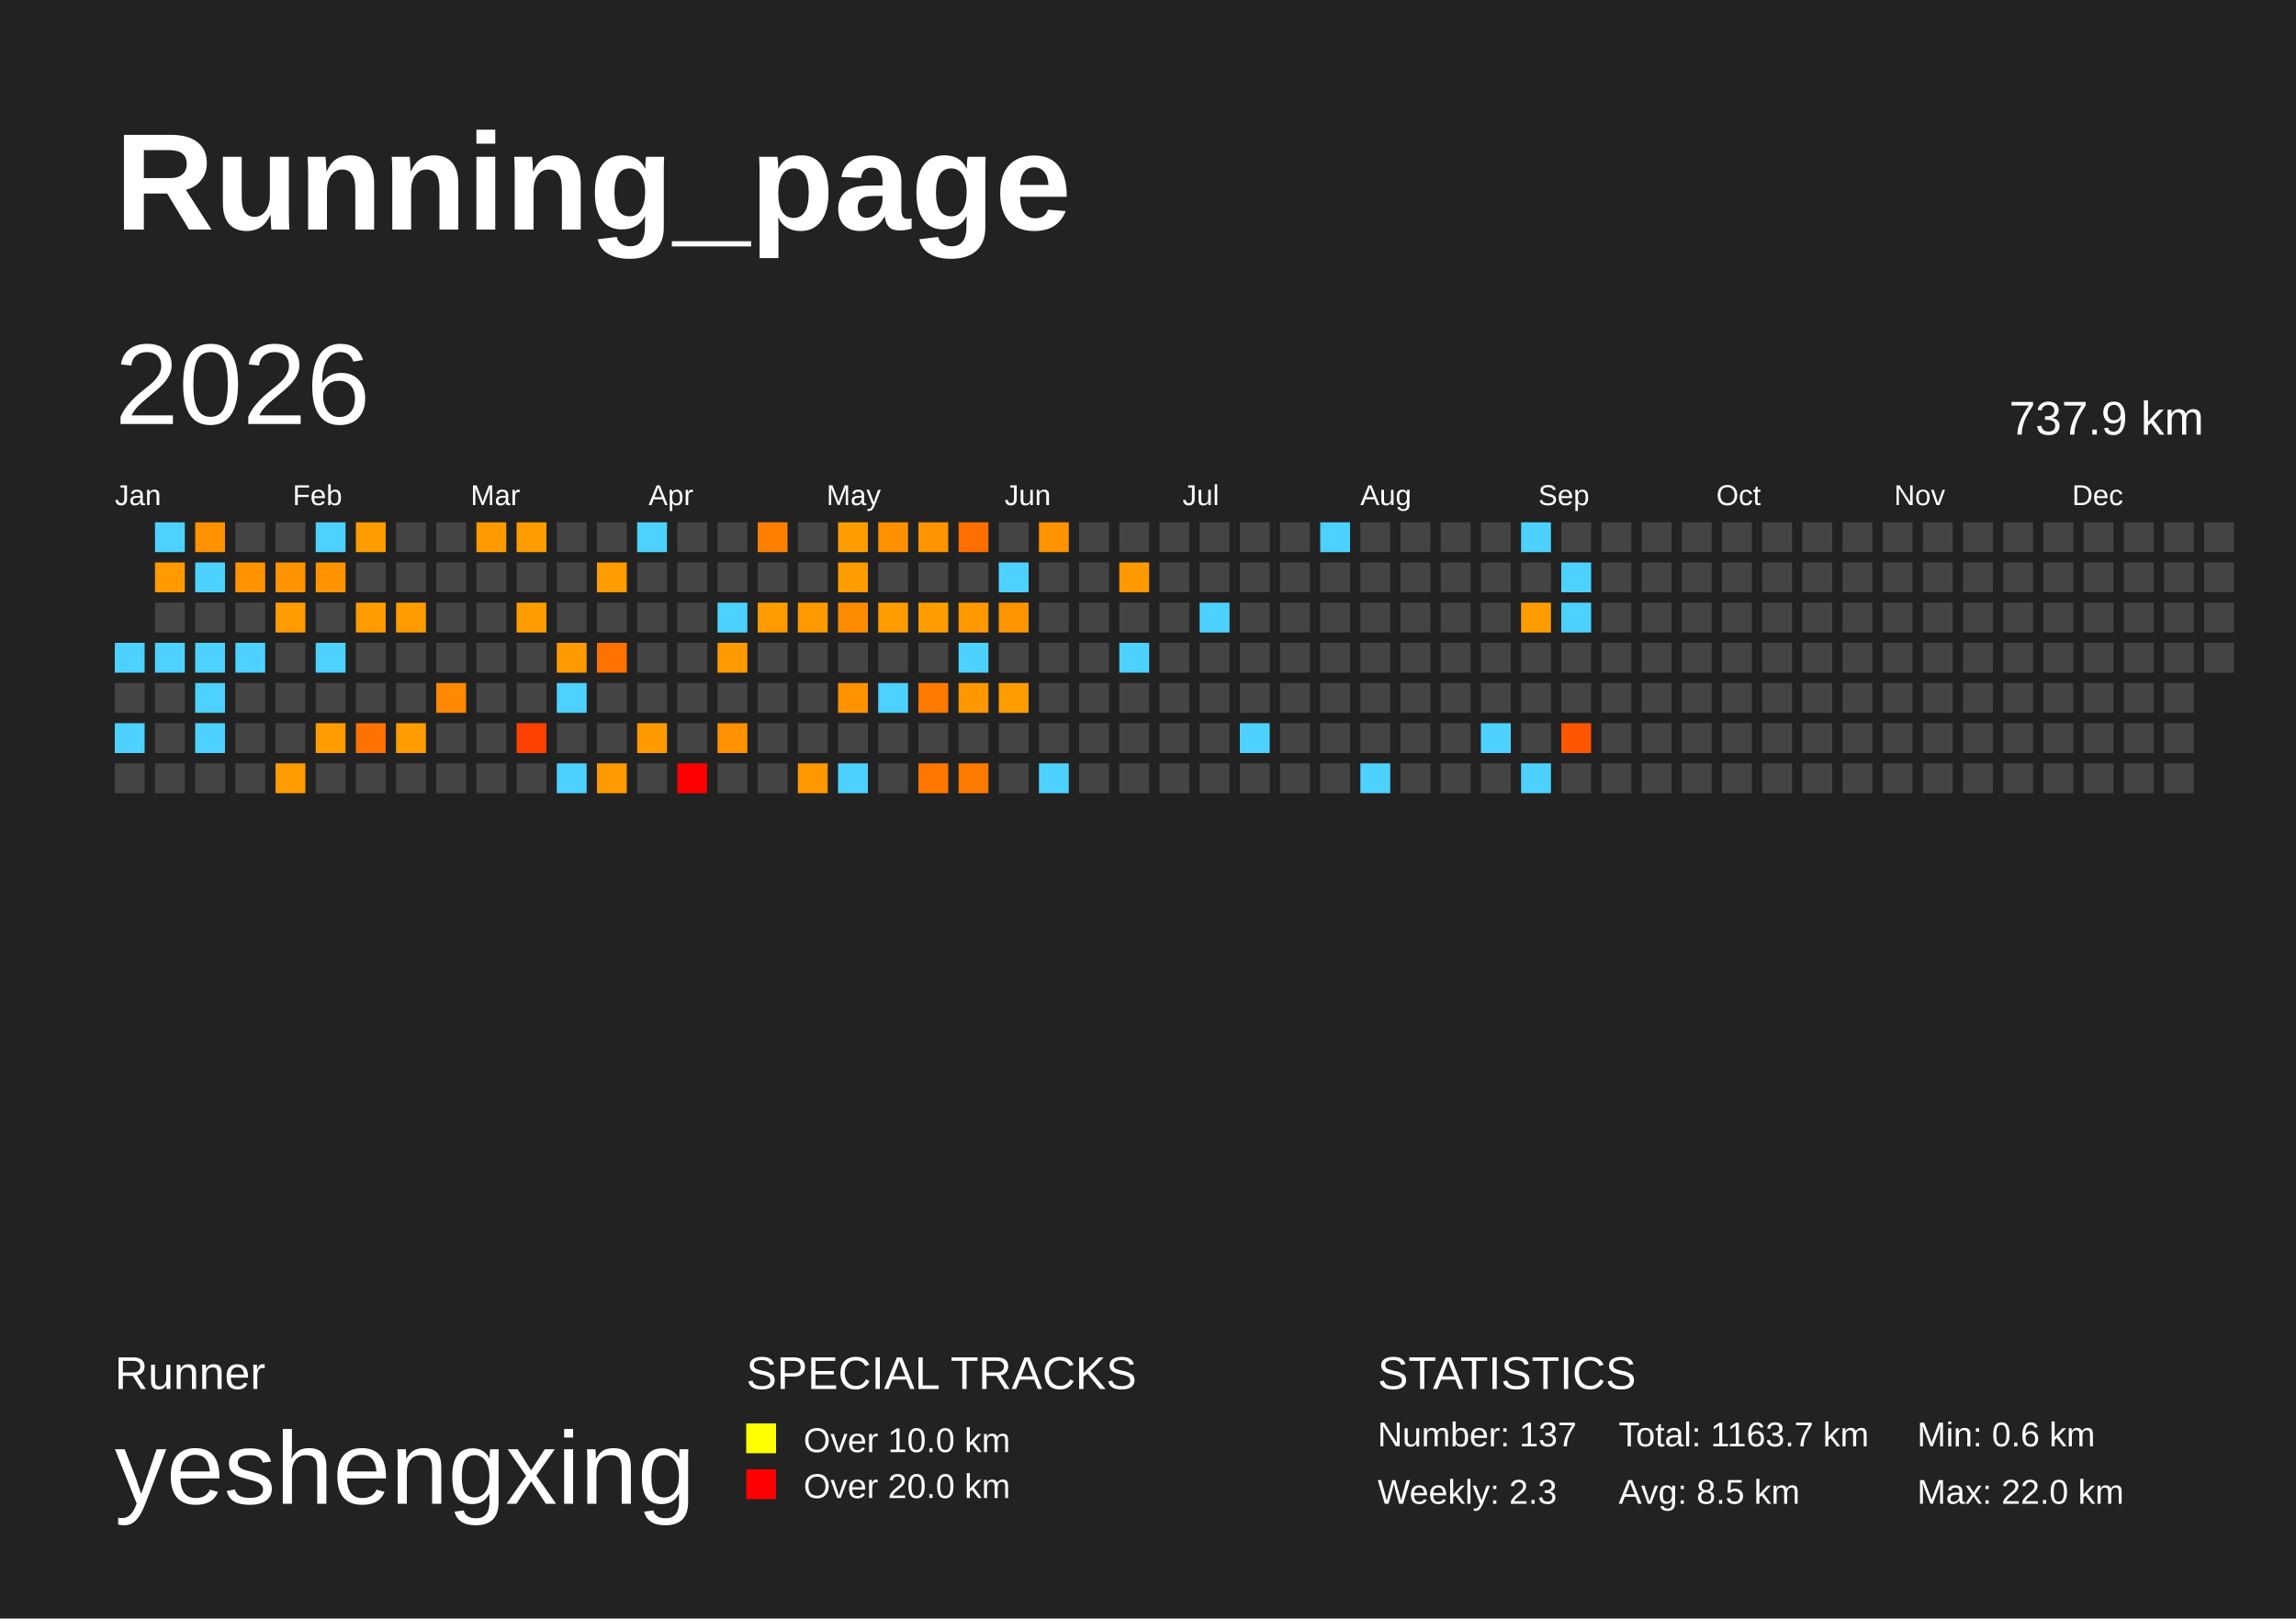
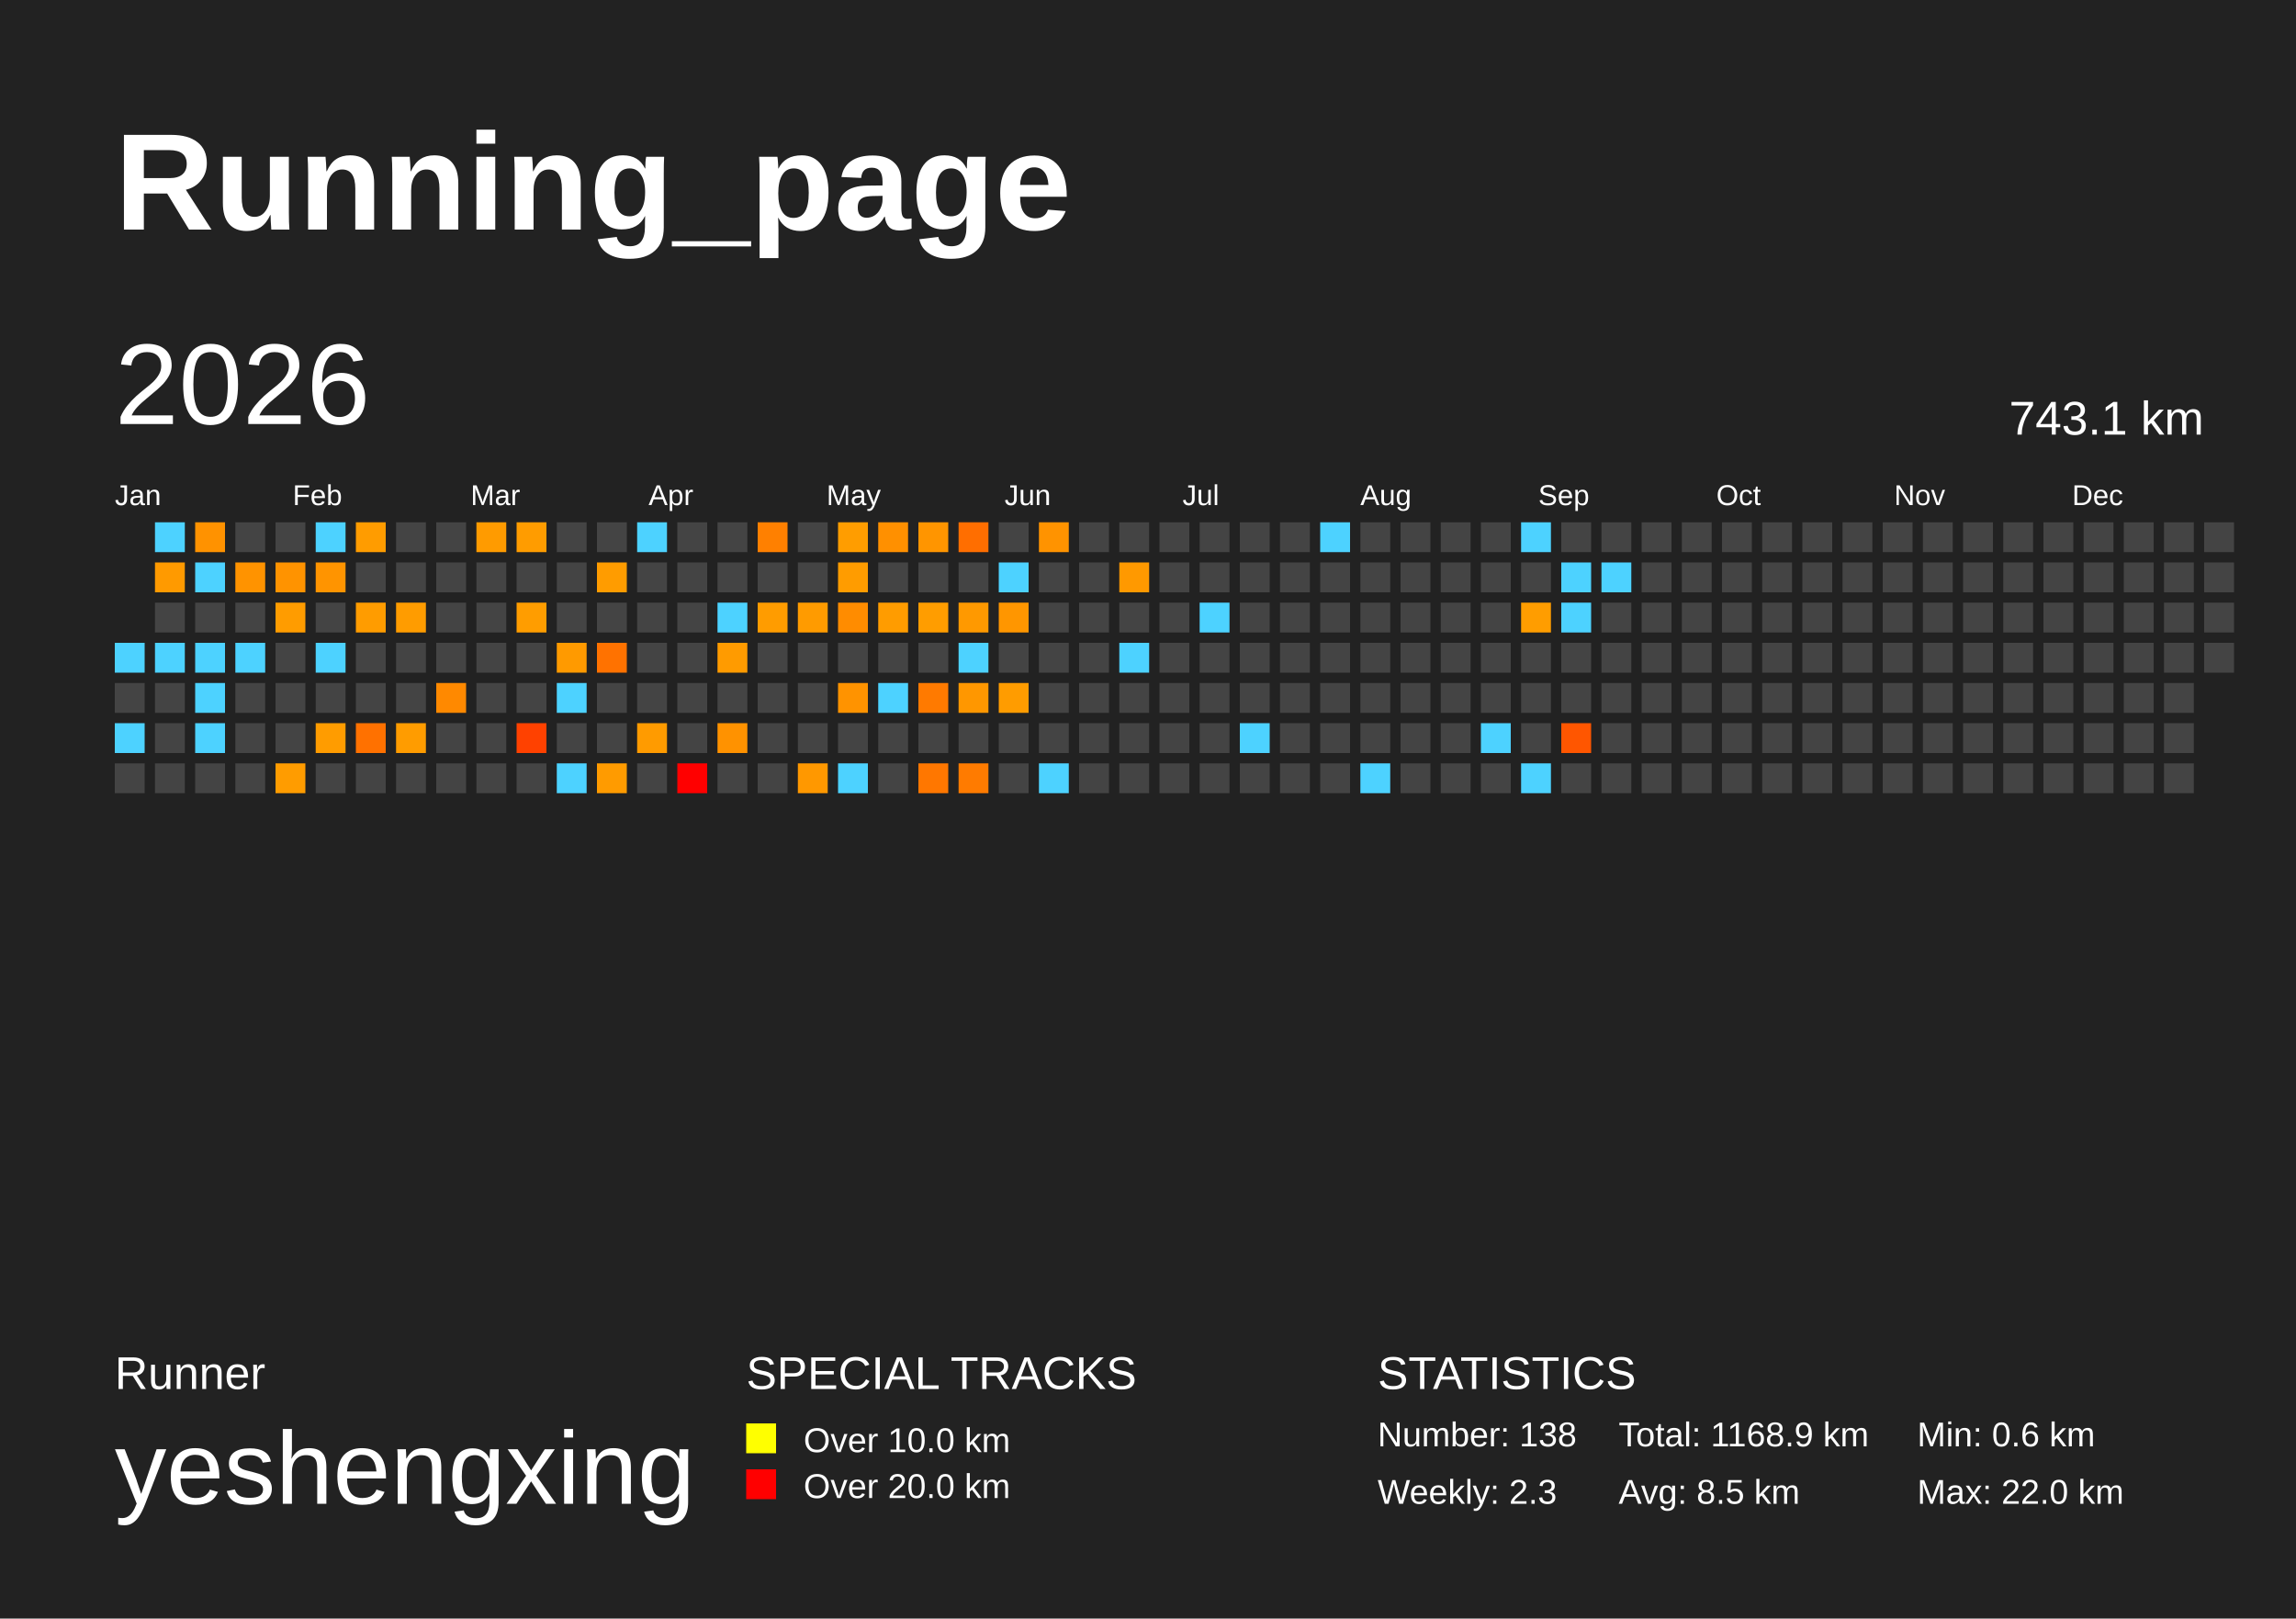
<svg xmlns="http://www.w3.org/2000/svg" baseProfile="full" height="141mm" version="1.1" viewBox="0,0,200,141" width="200mm">
  <defs />
  <rect fill="#222222" height="141" width="200" x="0" y="0" />
  <text fill="#FFFFFF" style="font-size:12px; font-family:Arial; font-weight:bold;" x="10" y="20">Running_page</text>
  <text fill="#FFFFFF" style="font-size:4px; font-family:Arial" x="10" y="121">Runner</text>
  <text fill="#FFFFFF" style="font-size:9px; font-family:Arial" x="10" y="131">yeshengxing</text>
  <text fill="#FFFFFF" style="font-size:4px; font-family:Arial" x="65" y="121">SPECIAL TRACKS</text>
  <rect fill="yellow" height="2.6" width="2.6" x="65" y="124" />
  <text fill="#FFFFFF" style="font-size:3px; font-family:Arial" x="70" y="126.5">Over 10.0 km</text>
  <rect fill="red" height="2.6" width="2.6" x="65" y="128" />
  <text fill="#FFFFFF" style="font-size:3px; font-family:Arial" x="70" y="130.5">Over 20.0 km</text>
  <text fill="#FFFFFF" style="font-size:4px; font-family:Arial" x="120" y="121">STATISTICS</text>
-   <text fill="#FFFFFF" style="font-size:3px; font-family:Arial" x="120" y="126">Number: 137</text>
+   <text fill="#FFFFFF" style="font-size:3px; font-family:Arial" x="120" y="126">Number: 138</text>
  <text fill="#FFFFFF" style="font-size:3px; font-family:Arial" x="120" y="131">Weekly: 2.3</text>
-   <text fill="#FFFFFF" style="font-size:3px; font-family:Arial" x="141" y="126">Total: 1163.7 km</text>
+   <text fill="#FFFFFF" style="font-size:3px; font-family:Arial" x="141" y="126">Total: 1168.9 km</text>
  <text fill="#FFFFFF" style="font-size:3px; font-family:Arial" x="141" y="131">Avg: 8.5 km</text>
  <text fill="#FFFFFF" style="font-size:3px; font-family:Arial" x="167" y="126">Min: 0.6 km</text>
  <text fill="#FFFFFF" style="font-size:3px; font-family:Arial" x="167" y="131">Max: 22.0 km</text>
  <text dominant-baseline="hanging" fill="#FFFFFF" style="font-size:10.0px; font-family:Arial;" x="10" y="30">2026</text>
-   <text dominant-baseline="hanging" fill="#FFFFFF" style="font-size:4.125px; font-family:Arial;" x="175" y="35">737.9 km</text>
+   <text dominant-baseline="hanging" fill="#FFFFFF" style="font-size:4.125px; font-family:Arial;" x="175" y="35">743.1 km</text>
  <text fill="#FFFFFF" style="font-size:2.5px; font-family:Arial" x="10.0" y="44">Jan</text>
  <text fill="#FFFFFF" style="font-size:2.5px; font-family:Arial" x="25.5" y="44">Feb</text>
  <text fill="#FFFFFF" style="font-size:2.5px; font-family:Arial" x="41.0" y="44">Mar</text>
  <text fill="#FFFFFF" style="font-size:2.5px; font-family:Arial" x="56.5" y="44">Apr</text>
  <text fill="#FFFFFF" style="font-size:2.5px; font-family:Arial" x="72.0" y="44">May</text>
  <text fill="#FFFFFF" style="font-size:2.5px; font-family:Arial" x="87.5" y="44">Jun</text>
  <text fill="#FFFFFF" style="font-size:2.5px; font-family:Arial" x="103.0" y="44">Jul</text>
  <text fill="#FFFFFF" style="font-size:2.5px; font-family:Arial" x="118.5" y="44">Aug</text>
  <text fill="#FFFFFF" style="font-size:2.5px; font-family:Arial" x="134.0" y="44">Sep</text>
  <text fill="#FFFFFF" style="font-size:2.5px; font-family:Arial" x="149.5" y="44">Oct</text>
  <text fill="#FFFFFF" style="font-size:2.5px; font-family:Arial" x="165.0" y="44">Nov</text>
  <text fill="#FFFFFF" style="font-size:2.5px; font-family:Arial" x="180.5" y="44">Dec</text>
  <rect fill="#4dd2ff" height="2.6" width="2.6" x="10.0" y="56.0" />
  <rect fill="#444444" height="2.6" width="2.6" x="10.0" y="59.5" />
  <rect fill="#4dd2ff" height="2.6" width="2.6" x="10.0" y="63.0" />
  <rect fill="#444444" height="2.6" width="2.6" x="10.0" y="66.5" />
  <rect fill="#4dd2ff" height="2.6" width="2.6" x="13.5" y="45.5" />
  <rect fill="#ff9a00" height="2.6" width="2.6" x="13.5" y="49.0" />
  <rect fill="#444444" height="2.6" width="2.6" x="13.5" y="52.5" />
  <rect fill="#4dd2ff" height="2.6" width="2.6" x="13.5" y="56.0" />
  <rect fill="#444444" height="2.6" width="2.6" x="13.5" y="59.5" />
  <rect fill="#444444" height="2.6" width="2.6" x="13.5" y="63.0" />
  <rect fill="#444444" height="2.6" width="2.6" x="13.5" y="66.5" />
  <rect fill="#ff9200" height="2.6" width="2.6" x="17.0" y="45.5" />
  <rect fill="#4dd2ff" height="2.6" width="2.6" x="17.0" y="49.0" />
  <rect fill="#444444" height="2.6" width="2.6" x="17.0" y="52.5" />
  <rect fill="#4dd2ff" height="2.6" width="2.6" x="17.0" y="56.0" />
  <rect fill="#4dd2ff" height="2.6" width="2.6" x="17.0" y="59.5" />
  <rect fill="#4dd2ff" height="2.6" width="2.6" x="17.0" y="63.0" />
  <rect fill="#444444" height="2.6" width="2.6" x="17.0" y="66.5" />
  <rect fill="#444444" height="2.6" width="2.6" x="20.5" y="45.5" />
  <rect fill="#ff9300" height="2.6" width="2.6" x="20.5" y="49.0" />
  <rect fill="#444444" height="2.6" width="2.6" x="20.5" y="52.5" />
  <rect fill="#4dd2ff" height="2.6" width="2.6" x="20.5" y="56.0" />
  <rect fill="#444444" height="2.6" width="2.6" x="20.5" y="59.5" />
  <rect fill="#444444" height="2.6" width="2.6" x="20.5" y="63.0" />
  <rect fill="#444444" height="2.6" width="2.6" x="20.5" y="66.5" />
  <rect fill="#444444" height="2.6" width="2.6" x="24.0" y="45.5" />
  <rect fill="#ff9300" height="2.6" width="2.6" x="24.0" y="49.0" />
  <rect fill="#ff9c00" height="2.6" width="2.6" x="24.0" y="52.5" />
  <rect fill="#444444" height="2.6" width="2.6" x="24.0" y="56.0" />
  <rect fill="#444444" height="2.6" width="2.6" x="24.0" y="59.5" />
  <rect fill="#444444" height="2.6" width="2.6" x="24.0" y="63.0" />
  <rect fill="#ff9c00" height="2.6" width="2.6" x="24.0" y="66.5" />
  <rect fill="#4dd2ff" height="2.6" width="2.6" x="27.5" y="45.5" />
  <rect fill="#ff9400" height="2.6" width="2.6" x="27.5" y="49.0" />
  <rect fill="#444444" height="2.6" width="2.6" x="27.5" y="52.5" />
  <rect fill="#4dd2ff" height="2.6" width="2.6" x="27.5" y="56.0" />
  <rect fill="#444444" height="2.6" width="2.6" x="27.5" y="59.5" />
  <rect fill="#ff9c00" height="2.6" width="2.6" x="27.5" y="63.0" />
  <rect fill="#444444" height="2.6" width="2.6" x="27.5" y="66.5" />
  <rect fill="#ff9c00" height="2.6" width="2.6" x="31.0" y="45.5" />
  <rect fill="#444444" height="2.6" width="2.6" x="31.0" y="49.0" />
  <rect fill="#ff9c00" height="2.6" width="2.6" x="31.0" y="52.5" />
  <rect fill="#444444" height="2.6" width="2.6" x="31.0" y="56.0" />
  <rect fill="#444444" height="2.6" width="2.6" x="31.0" y="59.5" />
  <rect fill="#ff7100" height="2.6" width="2.6" x="31.0" y="63.0" />
  <rect fill="#444444" height="2.6" width="2.6" x="31.0" y="66.5" />
  <rect fill="#444444" height="2.6" width="2.6" x="34.5" y="45.5" />
  <rect fill="#444444" height="2.6" width="2.6" x="34.5" y="49.0" />
  <rect fill="#ff9c00" height="2.6" width="2.6" x="34.5" y="52.5" />
  <rect fill="#444444" height="2.6" width="2.6" x="34.5" y="56.0" />
  <rect fill="#444444" height="2.6" width="2.6" x="34.5" y="59.5" />
  <rect fill="#ff9c00" height="2.6" width="2.6" x="34.5" y="63.0" />
  <rect fill="#444444" height="2.6" width="2.6" x="34.5" y="66.5" />
  <rect fill="#444444" height="2.6" width="2.6" x="38.0" y="45.5" />
  <rect fill="#444444" height="2.6" width="2.6" x="38.0" y="49.0" />
  <rect fill="#444444" height="2.6" width="2.6" x="38.0" y="52.5" />
  <rect fill="#444444" height="2.6" width="2.6" x="38.0" y="56.0" />
  <rect fill="#ff8900" height="2.6" width="2.6" x="38.0" y="59.5" />
  <rect fill="#444444" height="2.6" width="2.6" x="38.0" y="63.0" />
  <rect fill="#444444" height="2.6" width="2.6" x="38.0" y="66.5" />
  <rect fill="#ff9b00" height="2.6" width="2.6" x="41.5" y="45.5" />
  <rect fill="#444444" height="2.6" width="2.6" x="41.5" y="49.0" />
  <rect fill="#444444" height="2.6" width="2.6" x="41.5" y="52.5" />
  <rect fill="#444444" height="2.6" width="2.6" x="41.5" y="56.0" />
  <rect fill="#444444" height="2.6" width="2.6" x="41.5" y="59.5" />
  <rect fill="#444444" height="2.6" width="2.6" x="41.5" y="63.0" />
  <rect fill="#444444" height="2.6" width="2.6" x="41.5" y="66.5" />
  <rect fill="#ff9c00" height="2.6" width="2.6" x="45.0" y="45.5" />
  <rect fill="#444444" height="2.6" width="2.6" x="45.0" y="49.0" />
  <rect fill="#ff9d00" height="2.6" width="2.6" x="45.0" y="52.5" />
  <rect fill="#444444" height="2.6" width="2.6" x="45.0" y="56.0" />
  <rect fill="#444444" height="2.6" width="2.6" x="45.0" y="59.5" />
  <rect fill="#ff4100" height="2.6" width="2.6" x="45.0" y="63.0" />
  <rect fill="#444444" height="2.6" width="2.6" x="45.0" y="66.5" />
  <rect fill="#444444" height="2.6" width="2.6" x="48.5" y="45.5" />
  <rect fill="#444444" height="2.6" width="2.6" x="48.5" y="49.0" />
  <rect fill="#444444" height="2.6" width="2.6" x="48.5" y="52.5" />
  <rect fill="#ff9a00" height="2.6" width="2.6" x="48.5" y="56.0" />
  <rect fill="#4dd2ff" height="2.6" width="2.6" x="48.5" y="59.5" />
  <rect fill="#444444" height="2.6" width="2.6" x="48.5" y="63.0" />
  <rect fill="#4dd2ff" height="2.6" width="2.6" x="48.5" y="66.5" />
  <rect fill="#444444" height="2.6" width="2.6" x="52.0" y="45.5" />
  <rect fill="#ff9c00" height="2.6" width="2.6" x="52.0" y="49.0" />
  <rect fill="#444444" height="2.6" width="2.6" x="52.0" y="52.5" />
  <rect fill="#ff7200" height="2.6" width="2.6" x="52.0" y="56.0" />
  <rect fill="#444444" height="2.6" width="2.6" x="52.0" y="59.5" />
  <rect fill="#444444" height="2.6" width="2.6" x="52.0" y="63.0" />
  <rect fill="#ff9b00" height="2.6" width="2.6" x="52.0" y="66.5" />
  <rect fill="#4dd2ff" height="2.6" width="2.6" x="55.5" y="45.5" />
  <rect fill="#444444" height="2.6" width="2.6" x="55.5" y="49.0" />
  <rect fill="#444444" height="2.6" width="2.6" x="55.5" y="52.5" />
  <rect fill="#444444" height="2.6" width="2.6" x="55.5" y="56.0" />
  <rect fill="#444444" height="2.6" width="2.6" x="55.5" y="59.5" />
  <rect fill="#ff9b00" height="2.6" width="2.6" x="55.5" y="63.0" />
  <rect fill="#444444" height="2.6" width="2.6" x="55.5" y="66.5" />
  <rect fill="#444444" height="2.6" width="2.6" x="59.0" y="45.5" />
  <rect fill="#444444" height="2.6" width="2.6" x="59.0" y="49.0" />
  <rect fill="#444444" height="2.6" width="2.6" x="59.0" y="52.5" />
  <rect fill="#444444" height="2.6" width="2.6" x="59.0" y="56.0" />
  <rect fill="#444444" height="2.6" width="2.6" x="59.0" y="59.5" />
  <rect fill="#444444" height="2.6" width="2.6" x="59.0" y="63.0" />
  <rect fill="red" height="2.6" width="2.6" x="59.0" y="66.5" />
  <rect fill="#444444" height="2.6" width="2.6" x="62.5" y="45.5" />
  <rect fill="#444444" height="2.6" width="2.6" x="62.5" y="49.0" />
  <rect fill="#4dd2ff" height="2.6" width="2.6" x="62.5" y="52.5" />
  <rect fill="#ff9b00" height="2.6" width="2.6" x="62.5" y="56.0" />
  <rect fill="#444444" height="2.6" width="2.6" x="62.5" y="59.5" />
  <rect fill="#ff9200" height="2.6" width="2.6" x="62.5" y="63.0" />
  <rect fill="#444444" height="2.6" width="2.6" x="62.5" y="66.5" />
  <rect fill="#ff8000" height="2.6" width="2.6" x="66.0" y="45.5" />
  <rect fill="#444444" height="2.6" width="2.6" x="66.0" y="49.0" />
  <rect fill="#ff9c00" height="2.6" width="2.6" x="66.0" y="52.5" />
  <rect fill="#444444" height="2.6" width="2.6" x="66.0" y="56.0" />
  <rect fill="#444444" height="2.6" width="2.6" x="66.0" y="59.5" />
  <rect fill="#444444" height="2.6" width="2.6" x="66.0" y="63.0" />
  <rect fill="#444444" height="2.6" width="2.6" x="66.0" y="66.5" />
  <rect fill="#444444" height="2.6" width="2.6" x="69.5" y="45.5" />
  <rect fill="#444444" height="2.6" width="2.6" x="69.5" y="49.0" />
  <rect fill="#ff9b00" height="2.6" width="2.6" x="69.5" y="52.5" />
  <rect fill="#444444" height="2.6" width="2.6" x="69.5" y="56.0" />
  <rect fill="#444444" height="2.6" width="2.6" x="69.5" y="59.5" />
  <rect fill="#444444" height="2.6" width="2.6" x="69.5" y="63.0" />
  <rect fill="#ff9800" height="2.6" width="2.6" x="69.5" y="66.5" />
  <rect fill="#ff9d00" height="2.6" width="2.6" x="73.0" y="45.5" />
  <rect fill="#ff9c00" height="2.6" width="2.6" x="73.0" y="49.0" />
  <rect fill="#ff8c00" height="2.6" width="2.6" x="73.0" y="52.5" />
  <rect fill="#444444" height="2.6" width="2.6" x="73.0" y="56.0" />
  <rect fill="#ff9300" height="2.6" width="2.6" x="73.0" y="59.5" />
  <rect fill="#444444" height="2.6" width="2.6" x="73.0" y="63.0" />
  <rect fill="#4dd2ff" height="2.6" width="2.6" x="73.0" y="66.5" />
  <rect fill="#ff9000" height="2.6" width="2.6" x="76.5" y="45.5" />
  <rect fill="#444444" height="2.6" width="2.6" x="76.5" y="49.0" />
  <rect fill="#ff9c00" height="2.6" width="2.6" x="76.5" y="52.5" />
  <rect fill="#444444" height="2.6" width="2.6" x="76.5" y="56.0" />
  <rect fill="#4dd2ff" height="2.6" width="2.6" x="76.5" y="59.5" />
  <rect fill="#444444" height="2.6" width="2.6" x="76.5" y="63.0" />
  <rect fill="#444444" height="2.6" width="2.6" x="76.5" y="66.5" />
  <rect fill="#ff9500" height="2.6" width="2.6" x="80.0" y="45.5" />
  <rect fill="#444444" height="2.6" width="2.6" x="80.0" y="49.0" />
  <rect fill="#ff9d00" height="2.6" width="2.6" x="80.0" y="52.5" />
  <rect fill="#444444" height="2.6" width="2.6" x="80.0" y="56.0" />
  <rect fill="#ff7a00" height="2.6" width="2.6" x="80.0" y="59.5" />
  <rect fill="#444444" height="2.6" width="2.6" x="80.0" y="63.0" />
  <rect fill="#ff7700" height="2.6" width="2.6" x="80.0" y="66.5" />
  <rect fill="#ff6e00" height="2.6" width="2.6" x="83.5" y="45.5" />
  <rect fill="#444444" height="2.6" width="2.6" x="83.5" y="49.0" />
  <rect fill="#ff9900" height="2.6" width="2.6" x="83.5" y="52.5" />
  <rect fill="#4dd2ff" height="2.6" width="2.6" x="83.5" y="56.0" />
  <rect fill="#ff9700" height="2.6" width="2.6" x="83.5" y="59.5" />
  <rect fill="#444444" height="2.6" width="2.6" x="83.5" y="63.0" />
  <rect fill="#ff7b00" height="2.6" width="2.6" x="83.5" y="66.5" />
  <rect fill="#444444" height="2.6" width="2.6" x="87.0" y="45.5" />
  <rect fill="#4dd2ff" height="2.6" width="2.6" x="87.0" y="49.0" />
  <rect fill="#ff9600" height="2.6" width="2.6" x="87.0" y="52.5" />
  <rect fill="#444444" height="2.6" width="2.6" x="87.0" y="56.0" />
  <rect fill="#ff9c00" height="2.6" width="2.6" x="87.0" y="59.5" />
  <rect fill="#444444" height="2.6" width="2.6" x="87.0" y="63.0" />
  <rect fill="#444444" height="2.6" width="2.6" x="87.0" y="66.5" />
  <rect fill="#ff9300" height="2.6" width="2.6" x="90.5" y="45.5" />
  <rect fill="#444444" height="2.6" width="2.6" x="90.5" y="49.0" />
  <rect fill="#444444" height="2.6" width="2.6" x="90.5" y="52.5" />
  <rect fill="#444444" height="2.6" width="2.6" x="90.5" y="56.0" />
  <rect fill="#444444" height="2.6" width="2.6" x="90.5" y="59.5" />
  <rect fill="#444444" height="2.6" width="2.6" x="90.5" y="63.0" />
  <rect fill="#4dd2ff" height="2.6" width="2.6" x="90.5" y="66.5" />
  <rect fill="#444444" height="2.6" width="2.6" x="94.0" y="45.5" />
  <rect fill="#444444" height="2.6" width="2.6" x="94.0" y="49.0" />
  <rect fill="#444444" height="2.6" width="2.6" x="94.0" y="52.5" />
  <rect fill="#444444" height="2.6" width="2.6" x="94.0" y="56.0" />
  <rect fill="#444444" height="2.6" width="2.6" x="94.0" y="59.5" />
  <rect fill="#444444" height="2.6" width="2.6" x="94.0" y="63.0" />
  <rect fill="#444444" height="2.6" width="2.6" x="94.0" y="66.5" />
  <rect fill="#444444" height="2.6" width="2.6" x="97.5" y="45.5" />
  <rect fill="#ff9900" height="2.6" width="2.6" x="97.5" y="49.0" />
  <rect fill="#444444" height="2.6" width="2.6" x="97.5" y="52.5" />
  <rect fill="#4dd2ff" height="2.6" width="2.6" x="97.5" y="56.0" />
  <rect fill="#444444" height="2.6" width="2.6" x="97.5" y="59.5" />
  <rect fill="#444444" height="2.6" width="2.6" x="97.5" y="63.0" />
  <rect fill="#444444" height="2.6" width="2.6" x="97.5" y="66.5" />
  <rect fill="#444444" height="2.6" width="2.6" x="101.0" y="45.5" />
  <rect fill="#444444" height="2.6" width="2.6" x="101.0" y="49.0" />
  <rect fill="#444444" height="2.6" width="2.6" x="101.0" y="52.5" />
  <rect fill="#444444" height="2.6" width="2.6" x="101.0" y="56.0" />
  <rect fill="#444444" height="2.6" width="2.6" x="101.0" y="59.5" />
  <rect fill="#444444" height="2.6" width="2.6" x="101.0" y="63.0" />
  <rect fill="#444444" height="2.6" width="2.6" x="101.0" y="66.5" />
  <rect fill="#444444" height="2.6" width="2.6" x="104.5" y="45.5" />
  <rect fill="#444444" height="2.6" width="2.6" x="104.5" y="49.0" />
  <rect fill="#4dd2ff" height="2.6" width="2.6" x="104.5" y="52.5" />
  <rect fill="#444444" height="2.6" width="2.6" x="104.5" y="56.0" />
  <rect fill="#444444" height="2.6" width="2.6" x="104.5" y="59.5" />
  <rect fill="#444444" height="2.6" width="2.6" x="104.5" y="63.0" />
  <rect fill="#444444" height="2.6" width="2.6" x="104.5" y="66.5" />
  <rect fill="#444444" height="2.6" width="2.6" x="108.0" y="45.5" />
  <rect fill="#444444" height="2.6" width="2.6" x="108.0" y="49.0" />
  <rect fill="#444444" height="2.6" width="2.6" x="108.0" y="52.5" />
  <rect fill="#444444" height="2.6" width="2.6" x="108.0" y="56.0" />
  <rect fill="#444444" height="2.6" width="2.6" x="108.0" y="59.5" />
  <rect fill="#4dd2ff" height="2.6" width="2.6" x="108.0" y="63.0" />
  <rect fill="#444444" height="2.6" width="2.6" x="108.0" y="66.5" />
  <rect fill="#444444" height="2.6" width="2.6" x="111.5" y="45.5" />
  <rect fill="#444444" height="2.6" width="2.6" x="111.5" y="49.0" />
  <rect fill="#444444" height="2.6" width="2.6" x="111.5" y="52.5" />
  <rect fill="#444444" height="2.6" width="2.6" x="111.5" y="56.0" />
  <rect fill="#444444" height="2.6" width="2.6" x="111.5" y="59.5" />
  <rect fill="#444444" height="2.6" width="2.6" x="111.5" y="63.0" />
  <rect fill="#444444" height="2.6" width="2.6" x="111.5" y="66.5" />
  <rect fill="#4dd2ff" height="2.6" width="2.6" x="115.0" y="45.5" />
  <rect fill="#444444" height="2.6" width="2.6" x="115.0" y="49.0" />
  <rect fill="#444444" height="2.6" width="2.6" x="115.0" y="52.5" />
  <rect fill="#444444" height="2.6" width="2.6" x="115.0" y="56.0" />
  <rect fill="#444444" height="2.6" width="2.6" x="115.0" y="59.5" />
  <rect fill="#444444" height="2.6" width="2.6" x="115.0" y="63.0" />
  <rect fill="#444444" height="2.6" width="2.6" x="115.0" y="66.5" />
  <rect fill="#444444" height="2.6" width="2.6" x="118.5" y="45.5" />
  <rect fill="#444444" height="2.6" width="2.6" x="118.5" y="49.0" />
  <rect fill="#444444" height="2.6" width="2.6" x="118.5" y="52.5" />
  <rect fill="#444444" height="2.6" width="2.6" x="118.5" y="56.0" />
  <rect fill="#444444" height="2.6" width="2.6" x="118.5" y="59.5" />
  <rect fill="#444444" height="2.6" width="2.6" x="118.5" y="63.0" />
  <rect fill="#4dd2ff" height="2.6" width="2.6" x="118.5" y="66.5" />
  <rect fill="#444444" height="2.6" width="2.6" x="122.0" y="45.5" />
  <rect fill="#444444" height="2.6" width="2.6" x="122.0" y="49.0" />
  <rect fill="#444444" height="2.6" width="2.6" x="122.0" y="52.5" />
  <rect fill="#444444" height="2.6" width="2.6" x="122.0" y="56.0" />
  <rect fill="#444444" height="2.6" width="2.6" x="122.0" y="59.5" />
  <rect fill="#444444" height="2.6" width="2.6" x="122.0" y="63.0" />
  <rect fill="#444444" height="2.6" width="2.6" x="122.0" y="66.5" />
  <rect fill="#444444" height="2.6" width="2.6" x="125.5" y="45.5" />
  <rect fill="#444444" height="2.6" width="2.6" x="125.5" y="49.0" />
  <rect fill="#444444" height="2.6" width="2.6" x="125.5" y="52.5" />
  <rect fill="#444444" height="2.6" width="2.6" x="125.5" y="56.0" />
  <rect fill="#444444" height="2.6" width="2.6" x="125.5" y="59.5" />
  <rect fill="#444444" height="2.6" width="2.6" x="125.5" y="63.0" />
  <rect fill="#444444" height="2.6" width="2.6" x="125.5" y="66.5" />
  <rect fill="#444444" height="2.6" width="2.6" x="129.0" y="45.5" />
  <rect fill="#444444" height="2.6" width="2.6" x="129.0" y="49.0" />
  <rect fill="#444444" height="2.6" width="2.6" x="129.0" y="52.5" />
  <rect fill="#444444" height="2.6" width="2.6" x="129.0" y="56.0" />
  <rect fill="#444444" height="2.6" width="2.6" x="129.0" y="59.5" />
  <rect fill="#4dd2ff" height="2.6" width="2.6" x="129.0" y="63.0" />
  <rect fill="#444444" height="2.6" width="2.6" x="129.0" y="66.5" />
  <rect fill="#4dd2ff" height="2.6" width="2.6" x="132.5" y="45.5" />
  <rect fill="#444444" height="2.6" width="2.6" x="132.5" y="49.0" />
  <rect fill="#ff9d00" height="2.6" width="2.6" x="132.5" y="52.5" />
  <rect fill="#444444" height="2.6" width="2.6" x="132.5" y="56.0" />
  <rect fill="#444444" height="2.6" width="2.6" x="132.5" y="59.5" />
  <rect fill="#444444" height="2.6" width="2.6" x="132.5" y="63.0" />
  <rect fill="#4dd2ff" height="2.6" width="2.6" x="132.5" y="66.5" />
  <rect fill="#444444" height="2.6" width="2.6" x="136.0" y="45.5" />
  <rect fill="#4dd2ff" height="2.6" width="2.6" x="136.0" y="49.0" />
  <rect fill="#4dd2ff" height="2.6" width="2.6" x="136.0" y="52.5" />
  <rect fill="#444444" height="2.6" width="2.6" x="136.0" y="56.0" />
  <rect fill="#444444" height="2.6" width="2.6" x="136.0" y="59.5" />
  <rect fill="#ff5600" height="2.6" width="2.6" x="136.0" y="63.0" />
  <rect fill="#444444" height="2.6" width="2.6" x="136.0" y="66.5" />
  <rect fill="#444444" height="2.6" width="2.6" x="139.5" y="45.5" />
-   <rect fill="#444444" height="2.6" width="2.6" x="139.5" y="49.0" />
+   <rect fill="#4dd2ff" height="2.6" width="2.6" x="139.5" y="49.0" />
  <rect fill="#444444" height="2.6" width="2.6" x="139.5" y="52.5" />
  <rect fill="#444444" height="2.6" width="2.6" x="139.5" y="56.0" />
  <rect fill="#444444" height="2.6" width="2.6" x="139.5" y="59.5" />
  <rect fill="#444444" height="2.6" width="2.6" x="139.5" y="63.0" />
  <rect fill="#444444" height="2.6" width="2.6" x="139.5" y="66.5" />
  <rect fill="#444444" height="2.6" width="2.6" x="143.0" y="45.5" />
  <rect fill="#444444" height="2.6" width="2.6" x="143.0" y="49.0" />
  <rect fill="#444444" height="2.6" width="2.6" x="143.0" y="52.5" />
  <rect fill="#444444" height="2.6" width="2.6" x="143.0" y="56.0" />
  <rect fill="#444444" height="2.6" width="2.6" x="143.0" y="59.5" />
  <rect fill="#444444" height="2.6" width="2.6" x="143.0" y="63.0" />
  <rect fill="#444444" height="2.6" width="2.6" x="143.0" y="66.5" />
  <rect fill="#444444" height="2.6" width="2.6" x="146.5" y="45.5" />
  <rect fill="#444444" height="2.6" width="2.6" x="146.5" y="49.0" />
  <rect fill="#444444" height="2.6" width="2.6" x="146.5" y="52.5" />
  <rect fill="#444444" height="2.6" width="2.6" x="146.5" y="56.0" />
  <rect fill="#444444" height="2.6" width="2.6" x="146.5" y="59.5" />
  <rect fill="#444444" height="2.6" width="2.6" x="146.5" y="63.0" />
  <rect fill="#444444" height="2.6" width="2.6" x="146.5" y="66.5" />
  <rect fill="#444444" height="2.6" width="2.6" x="150.0" y="45.5" />
  <rect fill="#444444" height="2.6" width="2.6" x="150.0" y="49.0" />
  <rect fill="#444444" height="2.6" width="2.6" x="150.0" y="52.5" />
  <rect fill="#444444" height="2.6" width="2.6" x="150.0" y="56.0" />
  <rect fill="#444444" height="2.6" width="2.6" x="150.0" y="59.5" />
  <rect fill="#444444" height="2.6" width="2.6" x="150.0" y="63.0" />
  <rect fill="#444444" height="2.6" width="2.6" x="150.0" y="66.5" />
  <rect fill="#444444" height="2.6" width="2.6" x="153.5" y="45.5" />
  <rect fill="#444444" height="2.6" width="2.6" x="153.5" y="49.0" />
  <rect fill="#444444" height="2.6" width="2.6" x="153.5" y="52.5" />
  <rect fill="#444444" height="2.6" width="2.6" x="153.5" y="56.0" />
  <rect fill="#444444" height="2.6" width="2.6" x="153.5" y="59.5" />
  <rect fill="#444444" height="2.6" width="2.6" x="153.5" y="63.0" />
  <rect fill="#444444" height="2.6" width="2.6" x="153.5" y="66.5" />
  <rect fill="#444444" height="2.6" width="2.6" x="157.0" y="45.5" />
  <rect fill="#444444" height="2.6" width="2.6" x="157.0" y="49.0" />
  <rect fill="#444444" height="2.6" width="2.6" x="157.0" y="52.5" />
  <rect fill="#444444" height="2.6" width="2.6" x="157.0" y="56.0" />
  <rect fill="#444444" height="2.6" width="2.6" x="157.0" y="59.5" />
  <rect fill="#444444" height="2.6" width="2.6" x="157.0" y="63.0" />
  <rect fill="#444444" height="2.6" width="2.6" x="157.0" y="66.5" />
  <rect fill="#444444" height="2.6" width="2.6" x="160.5" y="45.5" />
  <rect fill="#444444" height="2.6" width="2.6" x="160.5" y="49.0" />
  <rect fill="#444444" height="2.6" width="2.6" x="160.5" y="52.5" />
  <rect fill="#444444" height="2.6" width="2.6" x="160.5" y="56.0" />
  <rect fill="#444444" height="2.6" width="2.6" x="160.5" y="59.5" />
  <rect fill="#444444" height="2.6" width="2.6" x="160.5" y="63.0" />
  <rect fill="#444444" height="2.6" width="2.6" x="160.5" y="66.5" />
  <rect fill="#444444" height="2.6" width="2.6" x="164.0" y="45.5" />
  <rect fill="#444444" height="2.6" width="2.6" x="164.0" y="49.0" />
  <rect fill="#444444" height="2.6" width="2.6" x="164.0" y="52.5" />
  <rect fill="#444444" height="2.6" width="2.6" x="164.0" y="56.0" />
  <rect fill="#444444" height="2.6" width="2.6" x="164.0" y="59.5" />
  <rect fill="#444444" height="2.6" width="2.6" x="164.0" y="63.0" />
  <rect fill="#444444" height="2.6" width="2.6" x="164.0" y="66.5" />
  <rect fill="#444444" height="2.6" width="2.6" x="167.5" y="45.5" />
  <rect fill="#444444" height="2.6" width="2.6" x="167.5" y="49.0" />
  <rect fill="#444444" height="2.6" width="2.6" x="167.5" y="52.5" />
  <rect fill="#444444" height="2.6" width="2.6" x="167.5" y="56.0" />
  <rect fill="#444444" height="2.6" width="2.6" x="167.5" y="59.5" />
  <rect fill="#444444" height="2.6" width="2.6" x="167.5" y="63.0" />
  <rect fill="#444444" height="2.6" width="2.6" x="167.5" y="66.5" />
  <rect fill="#444444" height="2.6" width="2.6" x="171.0" y="45.5" />
  <rect fill="#444444" height="2.6" width="2.6" x="171.0" y="49.0" />
  <rect fill="#444444" height="2.6" width="2.6" x="171.0" y="52.5" />
  <rect fill="#444444" height="2.6" width="2.6" x="171.0" y="56.0" />
  <rect fill="#444444" height="2.6" width="2.6" x="171.0" y="59.5" />
  <rect fill="#444444" height="2.6" width="2.6" x="171.0" y="63.0" />
  <rect fill="#444444" height="2.6" width="2.6" x="171.0" y="66.5" />
  <rect fill="#444444" height="2.6" width="2.6" x="174.5" y="45.5" />
  <rect fill="#444444" height="2.6" width="2.6" x="174.5" y="49.0" />
  <rect fill="#444444" height="2.6" width="2.6" x="174.5" y="52.5" />
  <rect fill="#444444" height="2.6" width="2.6" x="174.5" y="56.0" />
  <rect fill="#444444" height="2.6" width="2.6" x="174.5" y="59.5" />
  <rect fill="#444444" height="2.6" width="2.6" x="174.5" y="63.0" />
  <rect fill="#444444" height="2.6" width="2.6" x="174.5" y="66.5" />
  <rect fill="#444444" height="2.6" width="2.6" x="178.0" y="45.5" />
  <rect fill="#444444" height="2.6" width="2.6" x="178.0" y="49.0" />
  <rect fill="#444444" height="2.6" width="2.6" x="178.0" y="52.5" />
  <rect fill="#444444" height="2.6" width="2.6" x="178.0" y="56.0" />
  <rect fill="#444444" height="2.6" width="2.6" x="178.0" y="59.5" />
  <rect fill="#444444" height="2.6" width="2.6" x="178.0" y="63.0" />
  <rect fill="#444444" height="2.6" width="2.6" x="178.0" y="66.5" />
  <rect fill="#444444" height="2.6" width="2.6" x="181.5" y="45.5" />
  <rect fill="#444444" height="2.6" width="2.6" x="181.5" y="49.0" />
  <rect fill="#444444" height="2.6" width="2.6" x="181.5" y="52.5" />
  <rect fill="#444444" height="2.6" width="2.6" x="181.5" y="56.0" />
  <rect fill="#444444" height="2.6" width="2.6" x="181.5" y="59.5" />
  <rect fill="#444444" height="2.6" width="2.6" x="181.5" y="63.0" />
  <rect fill="#444444" height="2.6" width="2.6" x="181.5" y="66.5" />
  <rect fill="#444444" height="2.6" width="2.6" x="185.0" y="45.5" />
  <rect fill="#444444" height="2.6" width="2.6" x="185.0" y="49.0" />
  <rect fill="#444444" height="2.6" width="2.6" x="185.0" y="52.5" />
  <rect fill="#444444" height="2.6" width="2.6" x="185.0" y="56.0" />
  <rect fill="#444444" height="2.6" width="2.6" x="185.0" y="59.5" />
  <rect fill="#444444" height="2.6" width="2.6" x="185.0" y="63.0" />
  <rect fill="#444444" height="2.6" width="2.6" x="185.0" y="66.5" />
  <rect fill="#444444" height="2.6" width="2.6" x="188.5" y="45.5" />
  <rect fill="#444444" height="2.6" width="2.6" x="188.5" y="49.0" />
  <rect fill="#444444" height="2.6" width="2.6" x="188.5" y="52.5" />
  <rect fill="#444444" height="2.6" width="2.6" x="188.5" y="56.0" />
  <rect fill="#444444" height="2.6" width="2.6" x="188.5" y="59.5" />
  <rect fill="#444444" height="2.6" width="2.6" x="188.5" y="63.0" />
  <rect fill="#444444" height="2.6" width="2.6" x="188.5" y="66.5" />
  <rect fill="#444444" height="2.6" width="2.6" x="192.0" y="45.5" />
  <rect fill="#444444" height="2.6" width="2.6" x="192.0" y="49.0" />
  <rect fill="#444444" height="2.6" width="2.6" x="192.0" y="52.5" />
  <rect fill="#444444" height="2.6" width="2.6" x="192.0" y="56.0" />
</svg>
